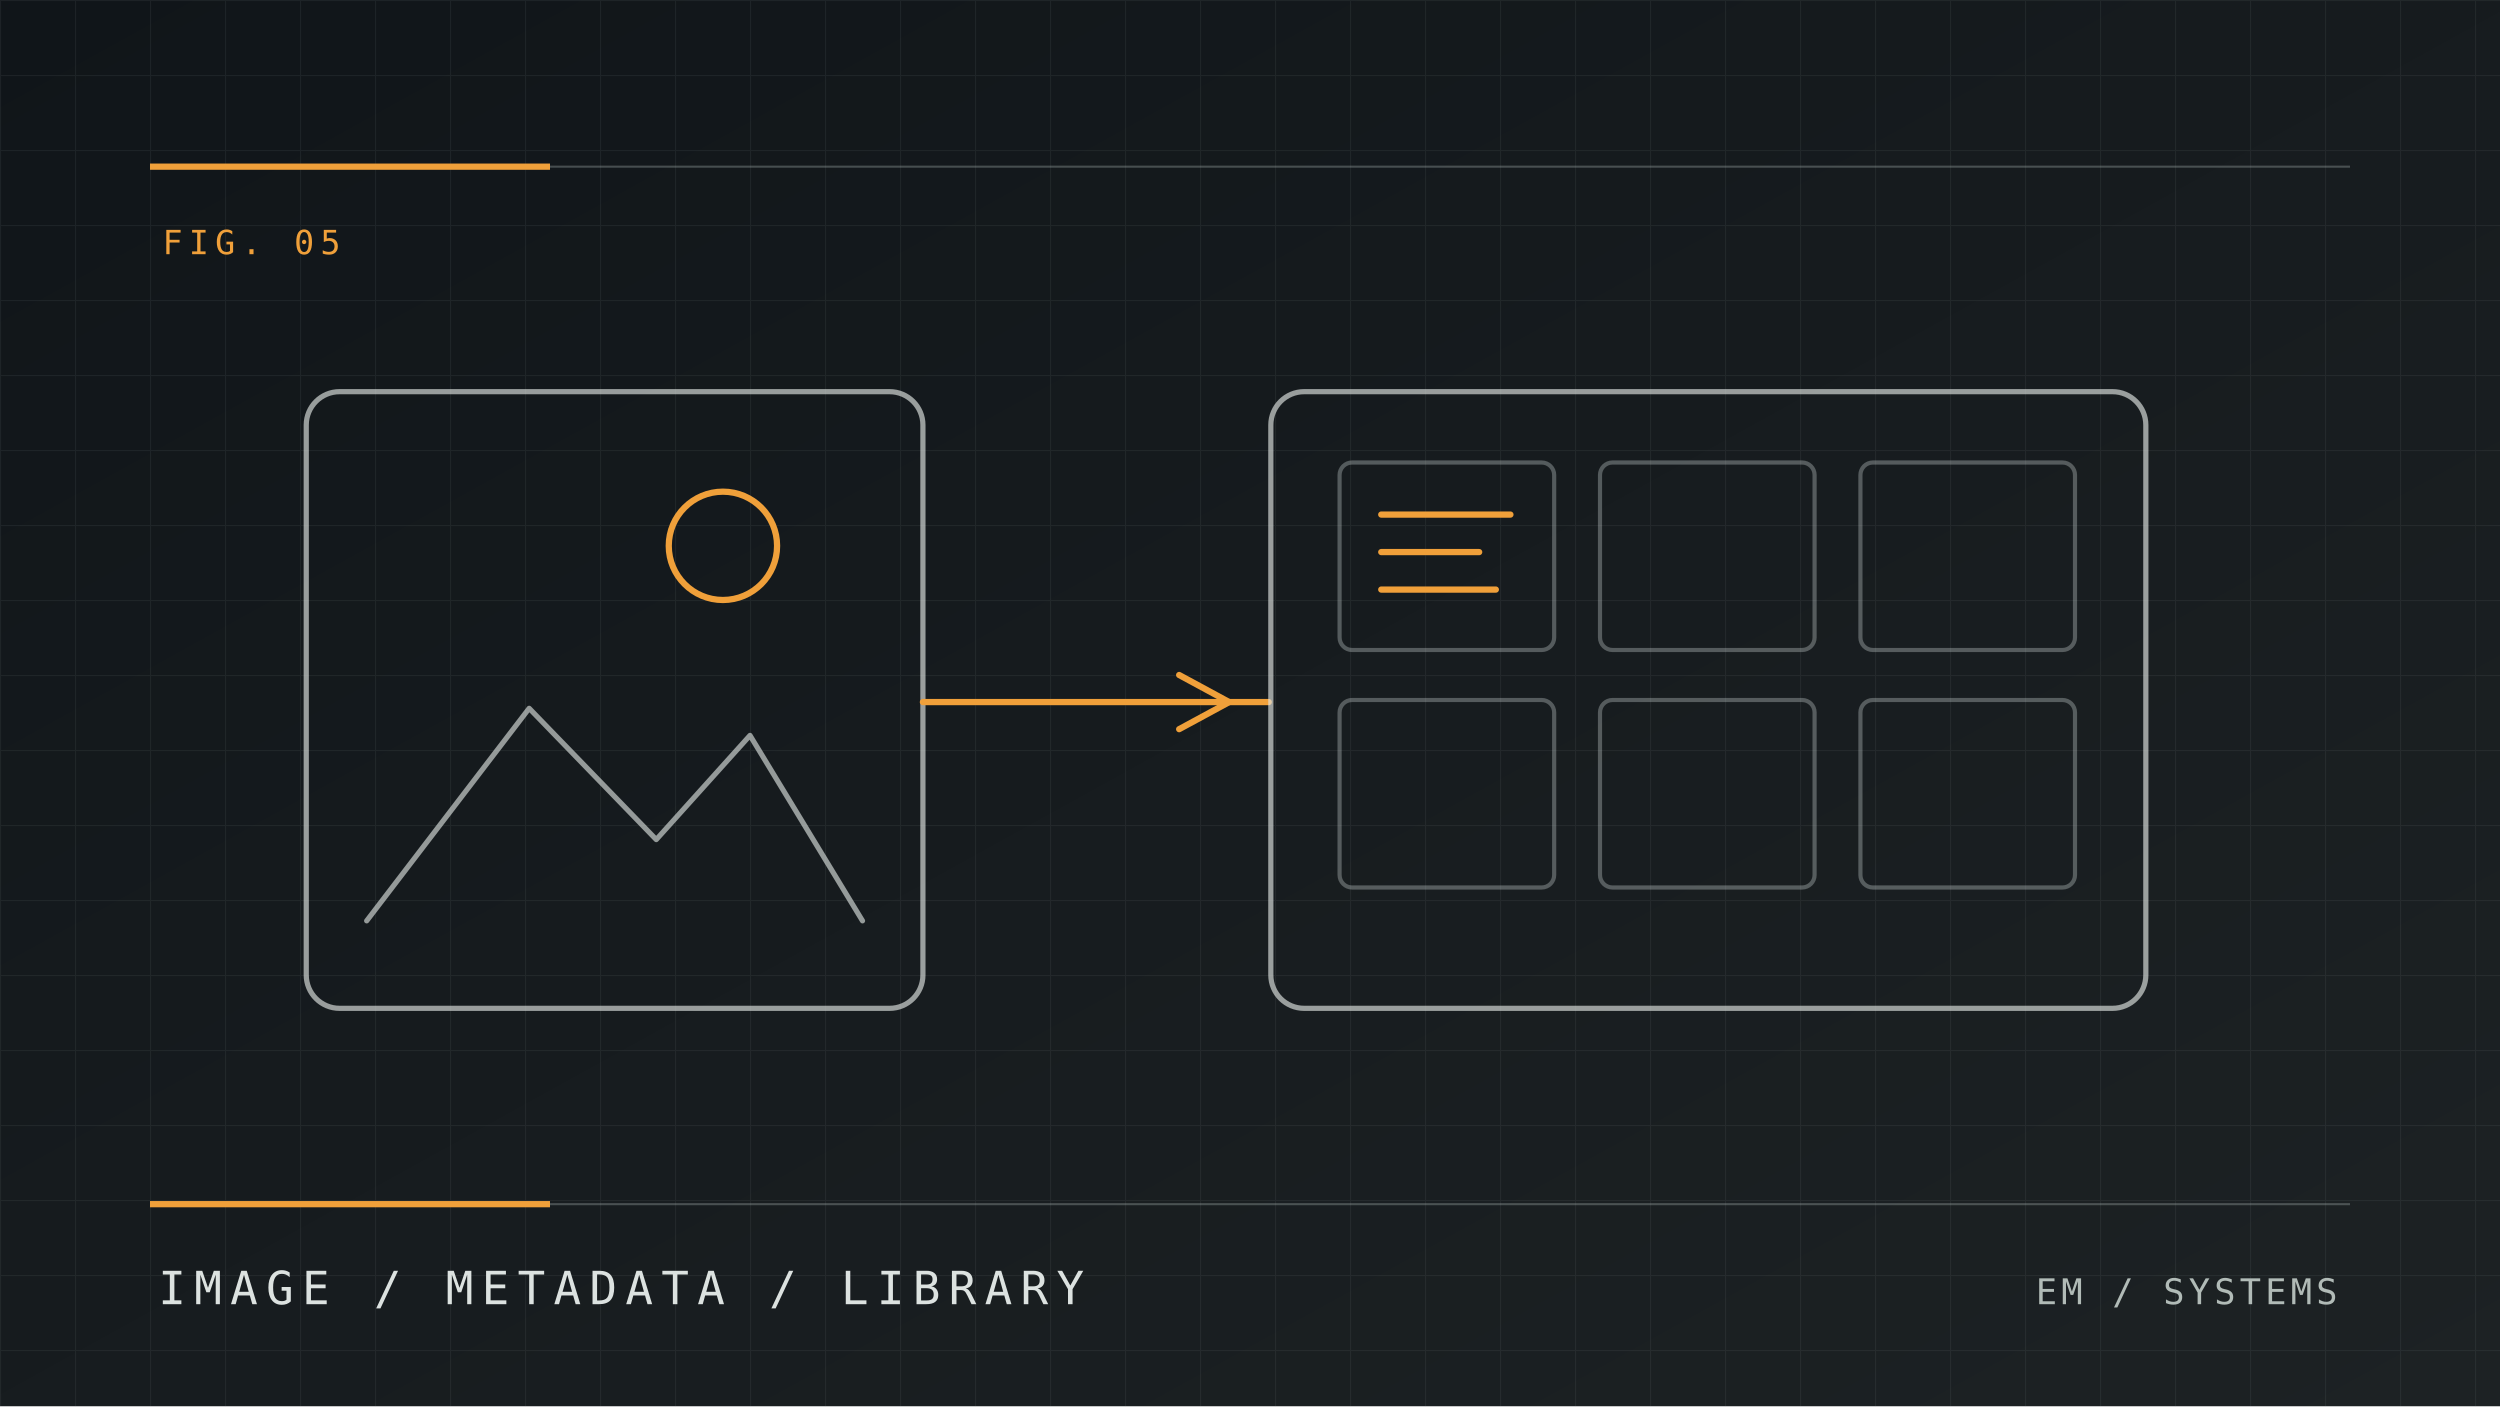
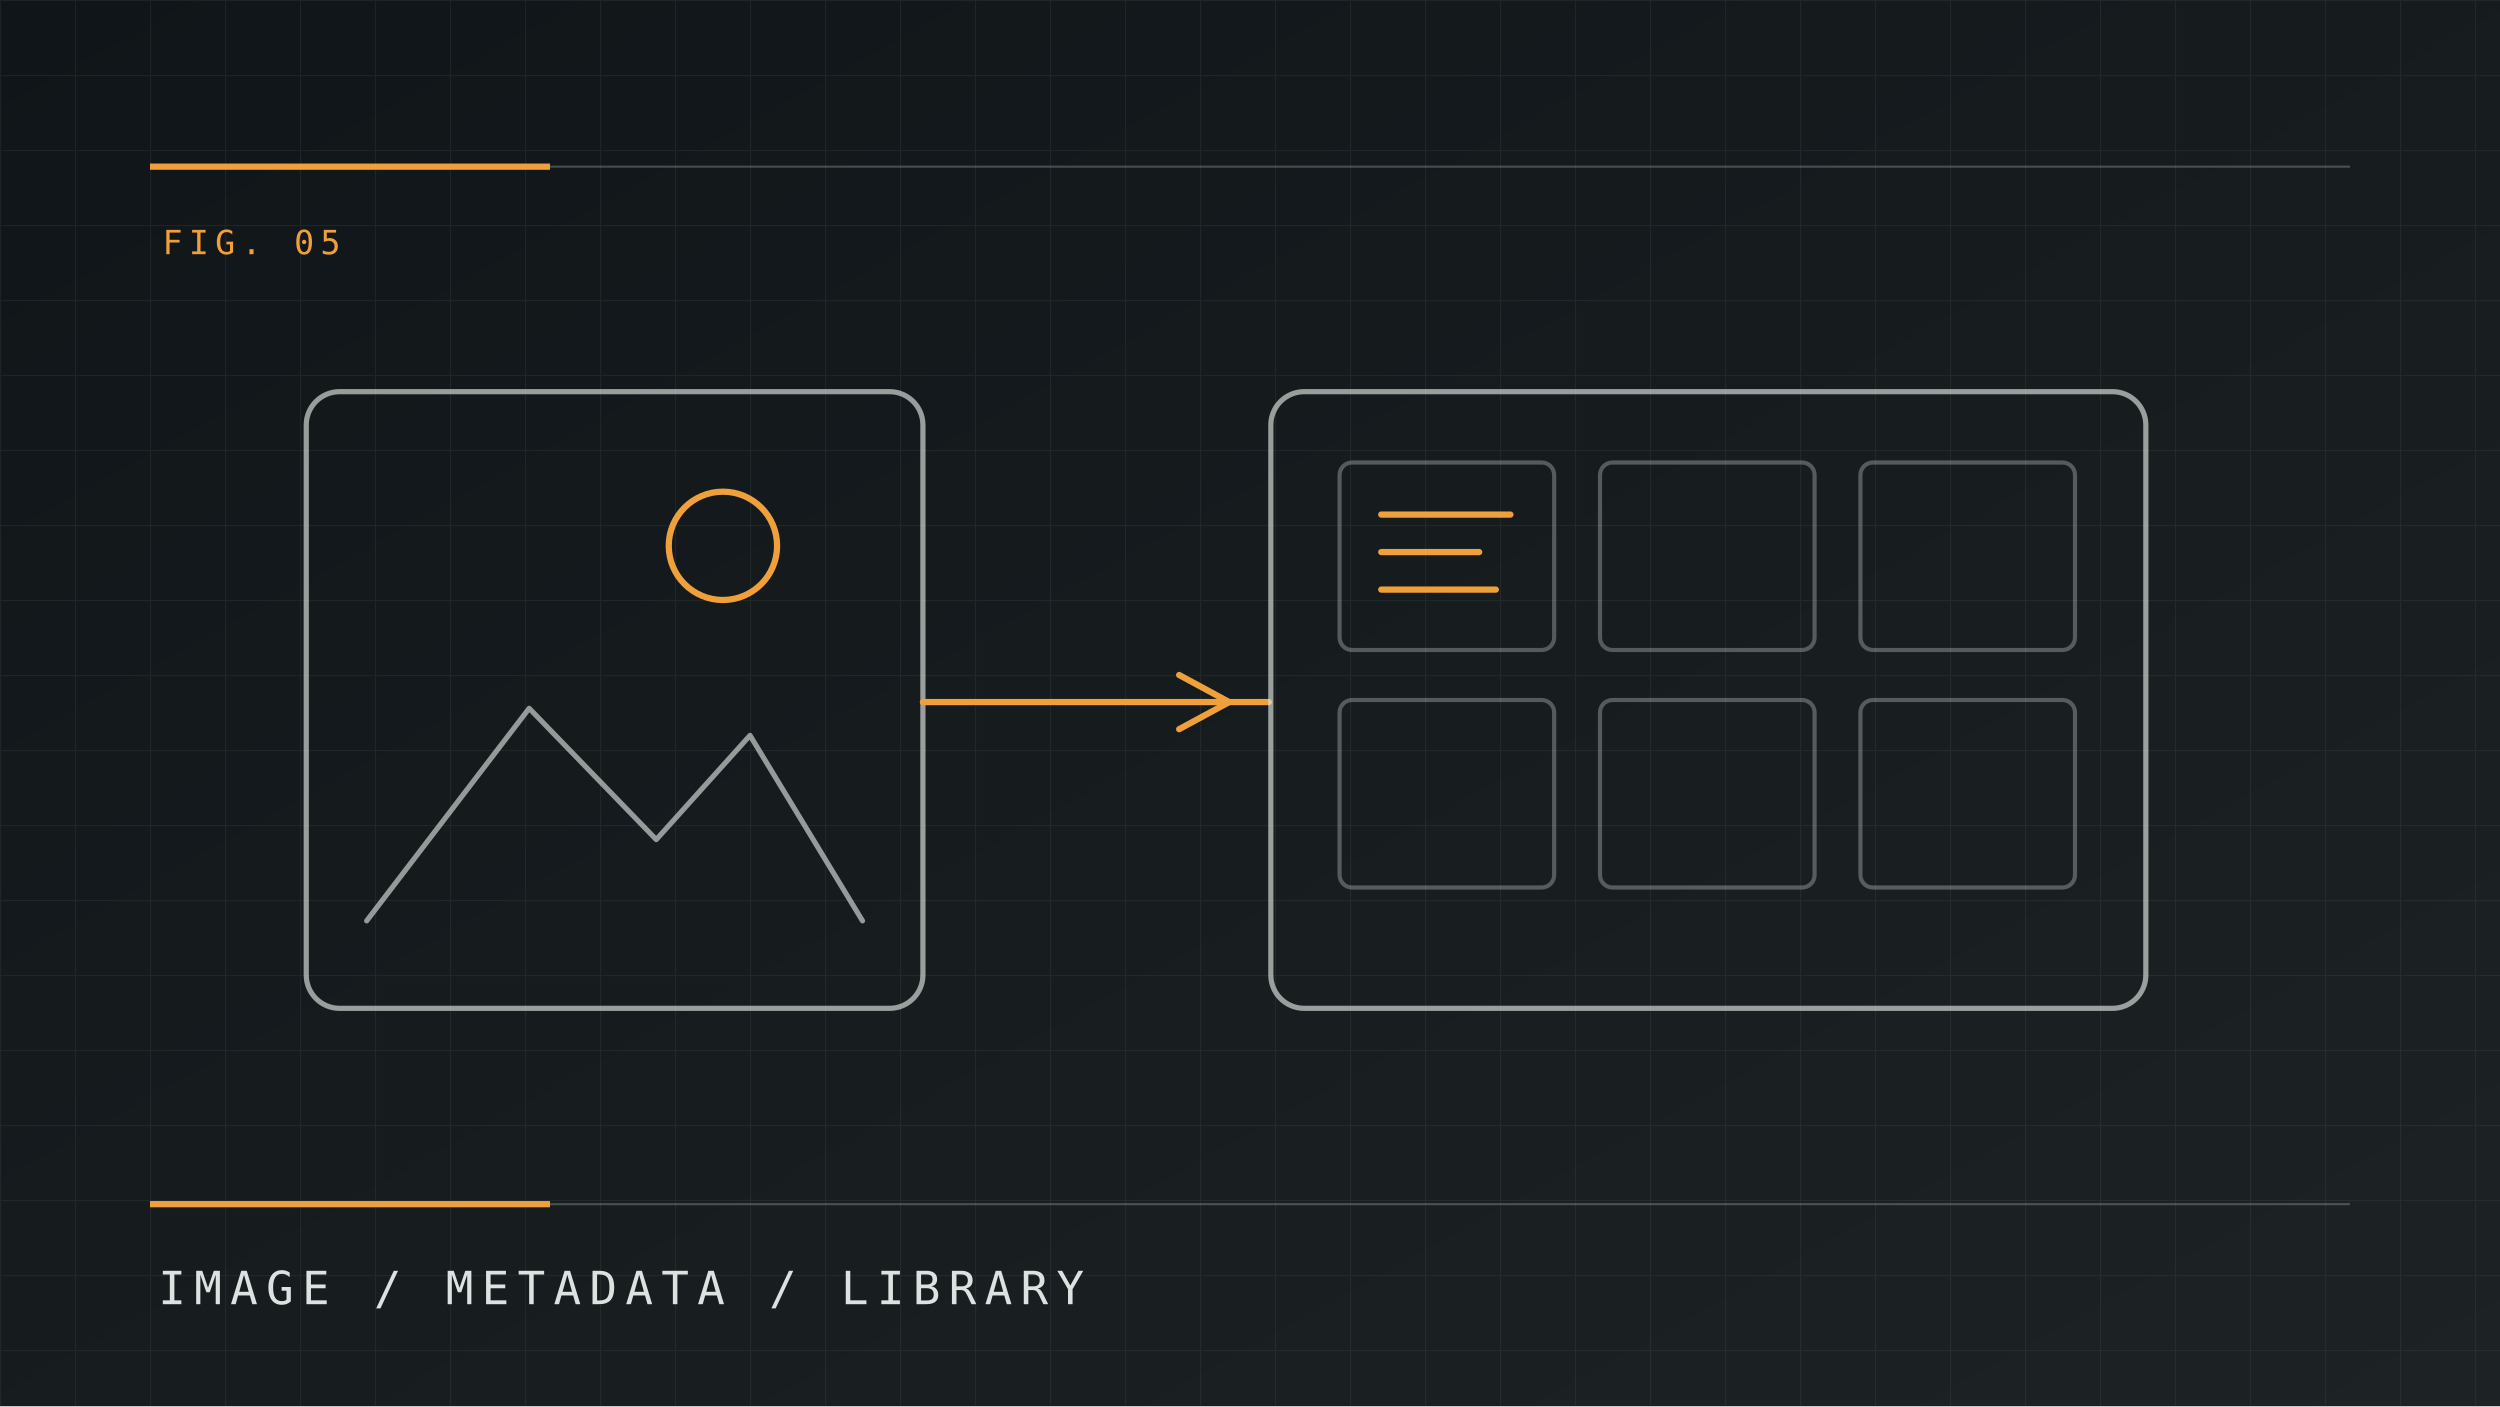
<svg xmlns="http://www.w3.org/2000/svg" viewBox="0 0 1200 675" role="img" aria-hidden="true">
  <defs>
    <pattern id="grid" width="36" height="36" patternUnits="userSpaceOnUse">
      <path d="M36 0H0V36" fill="none" stroke="#9eaaad" stroke-opacity=".09" stroke-width="1" />
    </pattern>
    <linearGradient id="ground" x2="1" y2="1">
      <stop stop-color="#101519" />
      <stop offset="1" stop-color="#1d2224" />
    </linearGradient>
  </defs>
  <style>.box{fill:none;stroke:#dde1df;stroke-opacity:.66;stroke-width:2.5}.line{fill:none;stroke:#dce2e0;stroke-opacity:.64;stroke-width:2.5;stroke-linecap:round;stroke-linejoin:round}.dim{fill:none;stroke:#c8d2d0;stroke-opacity:.35;stroke-width:2;stroke-linecap:round}.hot{fill:none;stroke:#f0a03a;stroke-width:3;stroke-linecap:round;stroke-linejoin:round}.node{fill:#f0a03a}.accent{fill:none;stroke:#f0a03a;stroke-width:3}.label{font:22px ui-monospace,monospace;fill:#e7e9e4;letter-spacing:3px}.small{font:17px ui-monospace,monospace;fill:#e7e9e4;letter-spacing:2px}</style>
  <rect width="1200" height="675" fill="url(#ground)" />
  <rect width="1200" height="675" fill="url(#grid)" />
  <path d="M72 80h1056M72 578h1056" stroke="#a7b3b0" stroke-opacity=".35" />
  <path d="M72 80h192M72 578h192" stroke="#f0a03a" stroke-width="3" />
  <text x="78" y="122" fill="#f0a03a" font-family="ui-monospace,monospace" font-size="16" letter-spacing="3">FIG. 05</text>
  <rect x="147" y="188" width="296" height="296" rx="16" class="box" />
  <path d="M176 442l78-102 61 63 45-50 54 89" class="line" />
  <circle cx="347" cy="262" r="26" class="accent" />
  <path d="M443 337h166" class="hot" />
  <path d="M566 324l24 13-24 13" class="hot" />
  <rect x="610" y="188" width="420" height="296" rx="16" class="box" />
  <g class="dim">
    <rect x="643" y="222" width="103" height="90" rx="6" />
    <rect x="768" y="222" width="103" height="90" rx="6" />
    <rect x="893" y="222" width="103" height="90" rx="6" />
    <rect x="643" y="336" width="103" height="90" rx="6" />
    <rect x="768" y="336" width="103" height="90" rx="6" />
    <rect x="893" y="336" width="103" height="90" rx="6" />
  </g>
  <path d="M663 247h62m-62 18h47m-47 18h55" class="hot" />
  <text x="76" y="626" fill="#dce2e0" font-family="ui-monospace,monospace" font-size="22" letter-spacing="4">IMAGE / METADATA / LIBRARY</text>
-   <text x="1122" y="626" text-anchor="end" fill="#b1bbb7" font-family="ui-monospace,monospace" font-size="17" letter-spacing="2">EM / SYSTEMS</text>
</svg>
